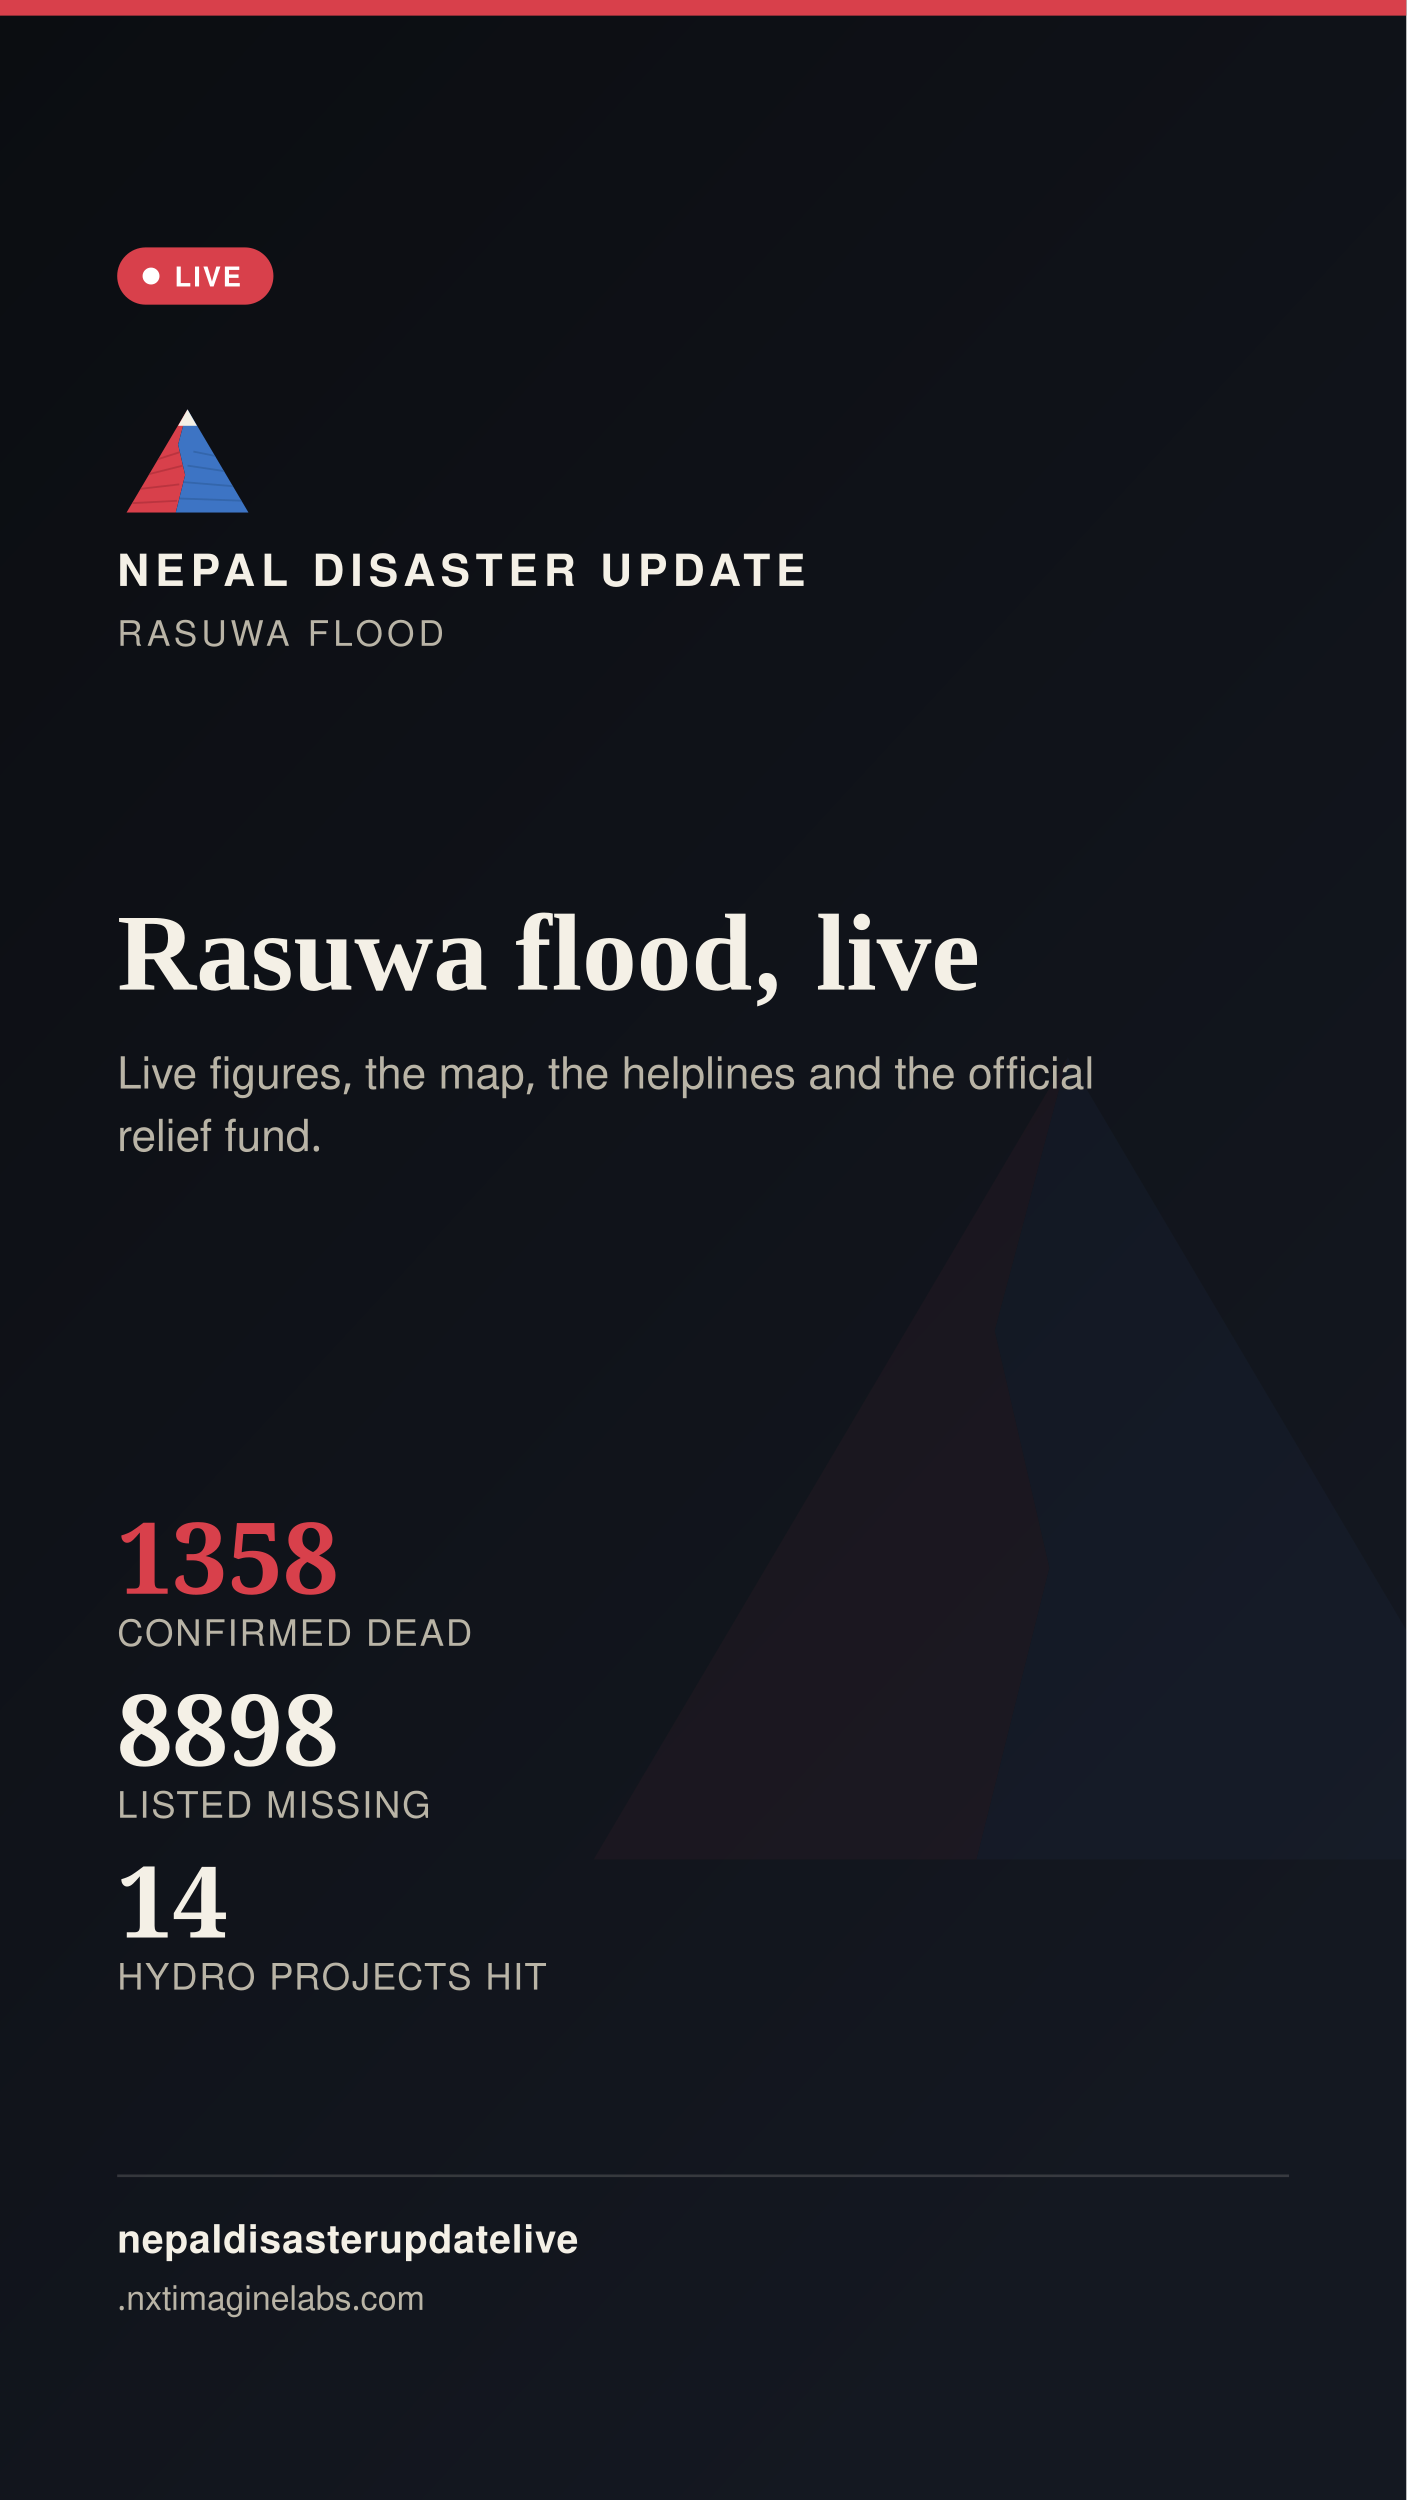
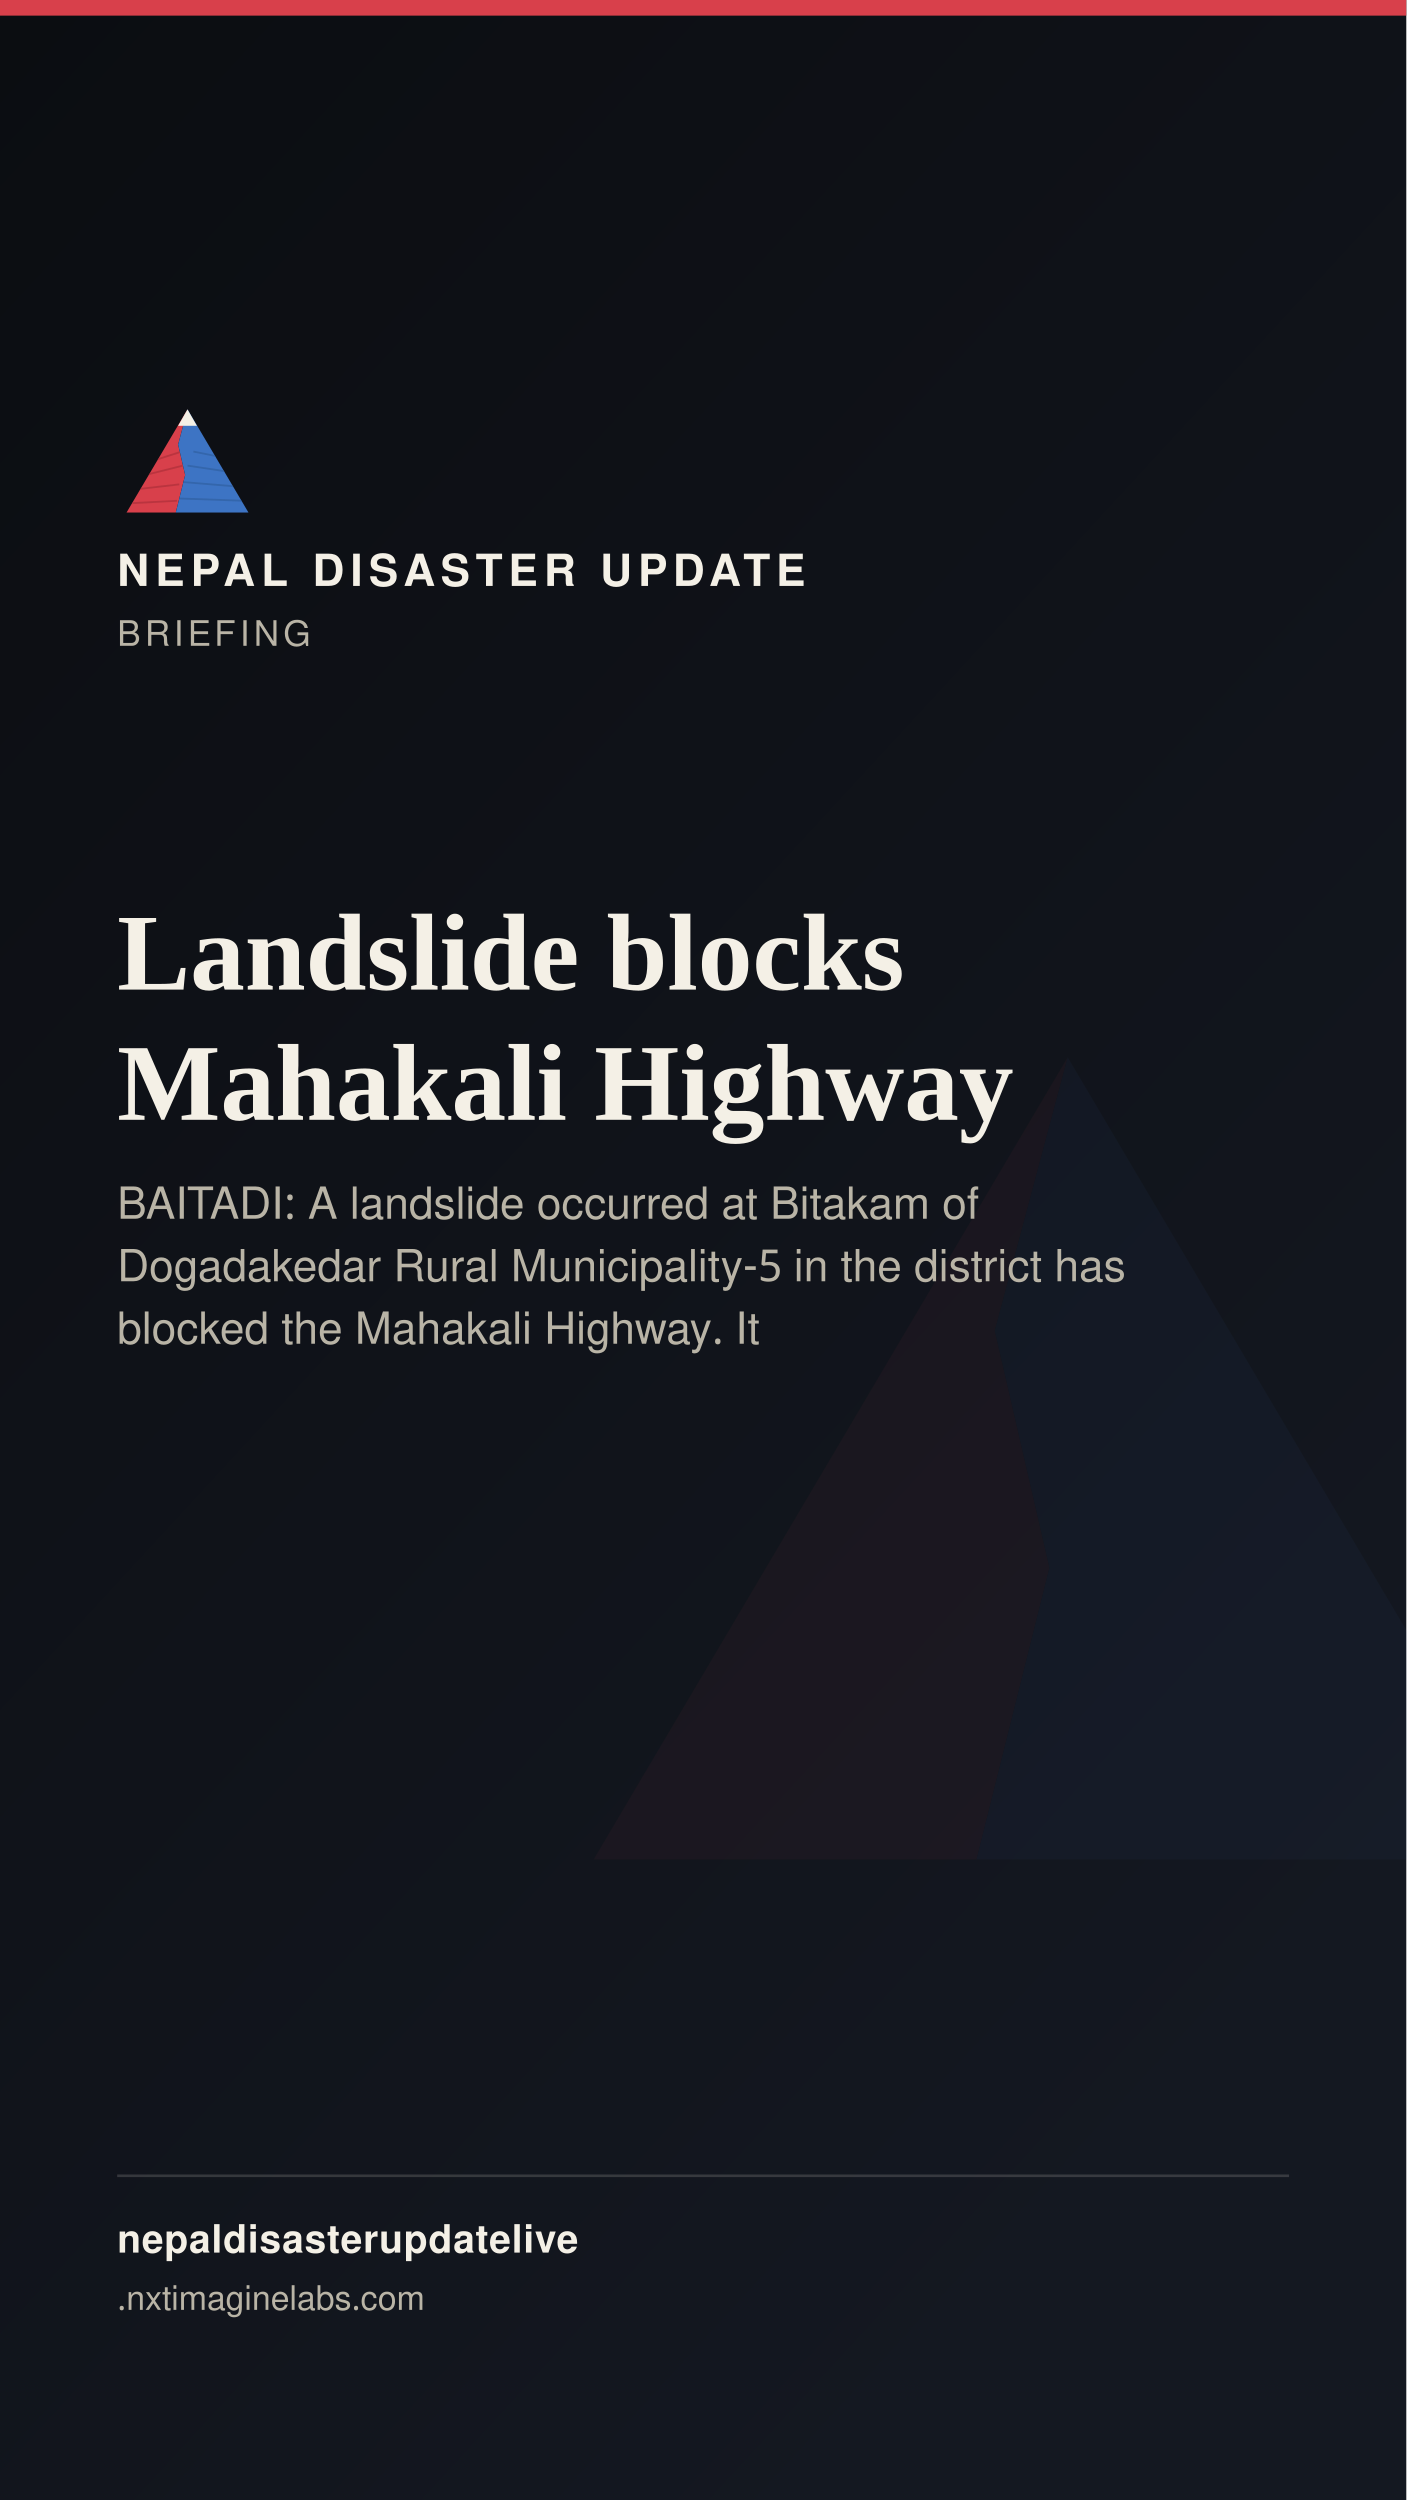
<svg xmlns="http://www.w3.org/2000/svg" width="1080" height="1920" viewBox="0 0 1080 1920">
  <defs>
    <linearGradient id="stbg" x1="0" y1="0" x2="0.6" y2="1">
      <stop offset="0" stop-color="#0B0D11" />
      <stop offset="1" stop-color="#141821" />
    </linearGradient>
  </defs>
  <rect width="1080" height="1920" fill="url(#stbg)" />
  <g transform="translate(400,700) scale(7)" opacity="0.05">
    <polygon points="60,16 52,46 58,72 50,104 8,104" fill="#D8404B" />
    <polygon points="60,16 112,104 50,104 58,72 52,46" fill="#3D74C4" />
  </g>
  <rect x="0" y="0" width="1080" height="12" fill="#D8404B" />
  <g transform="translate(90,300) scale(0.9)">
    <g>
      <defs>
        <clipPath id="ogLs">
          <polygon points="60,16 52,46 58,72 50,104 8,104" />
        </clipPath>
        <clipPath id="ogRs">
          <polygon points="60,16 112,104 50,104 58,72 52,46" />
        </clipPath>
      </defs>
      <polygon points="60,16 52,46 58,72 50,104 8,104" fill="#D8404B" />
      <g clip-path="url(#ogLs)" stroke="#A32A34" stroke-width="1.6" fill="none" opacity="0.55">
        <path d="M30,60 L55,52" />
        <path d="M24,72 L56,64" />
        <path d="M18,84 L53,80" />
        <path d="M13,96 L51,94" />
      </g>
      <polygon points="60,16 112,104 50,104 58,72 52,46" fill="#3D74C4" />
      <g clip-path="url(#ogRs)" stroke="#2A5793" stroke-width="1.6" fill="none" opacity="0.5">
        <path d="M65,52 L95,58" />
        <path d="M60,64 L100,70" />
        <path d="M56,78 L104,82" />
        <path d="M52,92 L108,94" />
      </g>
      <polygon points="60,16 52,30 68,30" fill="#F4F0E6" />
    </g>
  </g>
  <text x="90" y="450" font-family="'Public Sans', 'Noto Sans Devanagari', 'Helvetica Neue', Helvetica, Arial, sans-serif" font-size="34" font-weight="800" letter-spacing="4.6" fill="#F4F0E6">NEPAL DISASTER UPDATE</text>
-   <text x="90" y="496" font-family="'Public Sans', 'Noto Sans Devanagari', 'Helvetica Neue', Helvetica, Arial, sans-serif" font-size="27" letter-spacing="3.2" fill="#B9B4A6">RASUWA FLOOD</text>
-   <g>
-     <rect x="90" y="190" width="120" height="44" rx="22" fill="#D8404B" stroke="none" />
-     <circle cx="116" cy="212" r="6.5" fill="#FFFFFF" />
-     <text x="134" y="220" font-family="'Public Sans', 'Noto Sans Devanagari', 'Helvetica Neue', Helvetica, Arial, sans-serif" font-size="21" font-weight="700" letter-spacing="1.6" fill="#FFFFFF">LIVE</text>
-   </g>
-   <text x="90" y="760" font-family="Newsreader, 'Noto Serif Devanagari', Georgia, 'Times New Roman', serif" font-size="84" font-weight="600" fill="#F4F0E6">Rasuwa flood, live</text>
-   <text x="90" y="836" font-family="'Public Sans', 'Noto Sans Devanagari', 'Helvetica Neue', Helvetica, Arial, sans-serif" font-size="34" fill="#B9B4A6">Live figures, the map, the helplines and the official</text>
-   <text x="90" y="884" font-family="'Public Sans', 'Noto Sans Devanagari', 'Helvetica Neue', Helvetica, Arial, sans-serif" font-size="34" fill="#B9B4A6">relief fund.</text>
-   <g transform="translate(90,1224)">
-     <text x="0" y="0" font-family="Newsreader, 'Noto Serif Devanagari', Georgia, 'Times New Roman', serif" font-size="76" font-weight="600" fill="#D8404B">1358</text>
-     <text x="0" y="40" font-family="'Public Sans', 'Noto Sans Devanagari', 'Helvetica Neue', Helvetica, Arial, sans-serif" font-size="28" letter-spacing="1.4" fill="#B9B4A6">CONFIRMED DEAD</text>
-     <text x="0" y="132" font-family="Newsreader, 'Noto Serif Devanagari', Georgia, 'Times New Roman', serif" font-size="76" font-weight="600" fill="#F4F0E6">8898</text>
-     <text x="0" y="172" font-family="'Public Sans', 'Noto Sans Devanagari', 'Helvetica Neue', Helvetica, Arial, sans-serif" font-size="28" letter-spacing="1.4" fill="#B9B4A6">LISTED MISSING</text>
-     <text x="0" y="264" font-family="Newsreader, 'Noto Serif Devanagari', Georgia, 'Times New Roman', serif" font-size="76" font-weight="600" fill="#F4F0E6">14</text>
-     <text x="0" y="304" font-family="'Public Sans', 'Noto Sans Devanagari', 'Helvetica Neue', Helvetica, Arial, sans-serif" font-size="28" letter-spacing="1.4" fill="#B9B4A6">HYDRO PROJECTS HIT</text>
-   </g>
+   <text x="90" y="496" font-family="'Public Sans', 'Noto Sans Devanagari', 'Helvetica Neue', Helvetica, Arial, sans-serif" font-size="27" letter-spacing="3.2" fill="#B9B4A6">BRIEFING</text>
+   <text x="90" y="760" font-family="Newsreader, 'Noto Serif Devanagari', Georgia, 'Times New Roman', serif" font-size="84" font-weight="600" fill="#F4F0E6">Landslide blocks</text>
+   <text x="90" y="860" font-family="Newsreader, 'Noto Serif Devanagari', Georgia, 'Times New Roman', serif" font-size="84" font-weight="600" fill="#F4F0E6">Mahakali Highway</text>
+   <text x="90" y="936" font-family="'Public Sans', 'Noto Sans Devanagari', 'Helvetica Neue', Helvetica, Arial, sans-serif" font-size="34" fill="#B9B4A6">BAITADI: A landslide occurred at Bitakam of</text>
+   <text x="90" y="984" font-family="'Public Sans', 'Noto Sans Devanagari', 'Helvetica Neue', Helvetica, Arial, sans-serif" font-size="34" fill="#B9B4A6">Dogadakedar Rural Municipality-5 in the district has</text>
+   <text x="90" y="1032" font-family="'Public Sans', 'Noto Sans Devanagari', 'Helvetica Neue', Helvetica, Arial, sans-serif" font-size="34" fill="#B9B4A6">blocked the Mahakali Highway. It</text>
  <rect x="90" y="1670" width="900" height="2" fill="rgba(244,240,230,0.16)" />
  <text x="90" y="1730" font-family="'Public Sans', 'Noto Sans Devanagari', 'Helvetica Neue', Helvetica, Arial, sans-serif" font-size="30" fill="#F4F0E6" font-weight="700" letter-spacing="0.6">nepaldisasterupdatelive</text>
  <text x="90" y="1774" font-family="'Public Sans', 'Noto Sans Devanagari', 'Helvetica Neue', Helvetica, Arial, sans-serif" font-size="26" fill="#B9B4A6">
    .nxtimaginelabs.com</text>
</svg>
